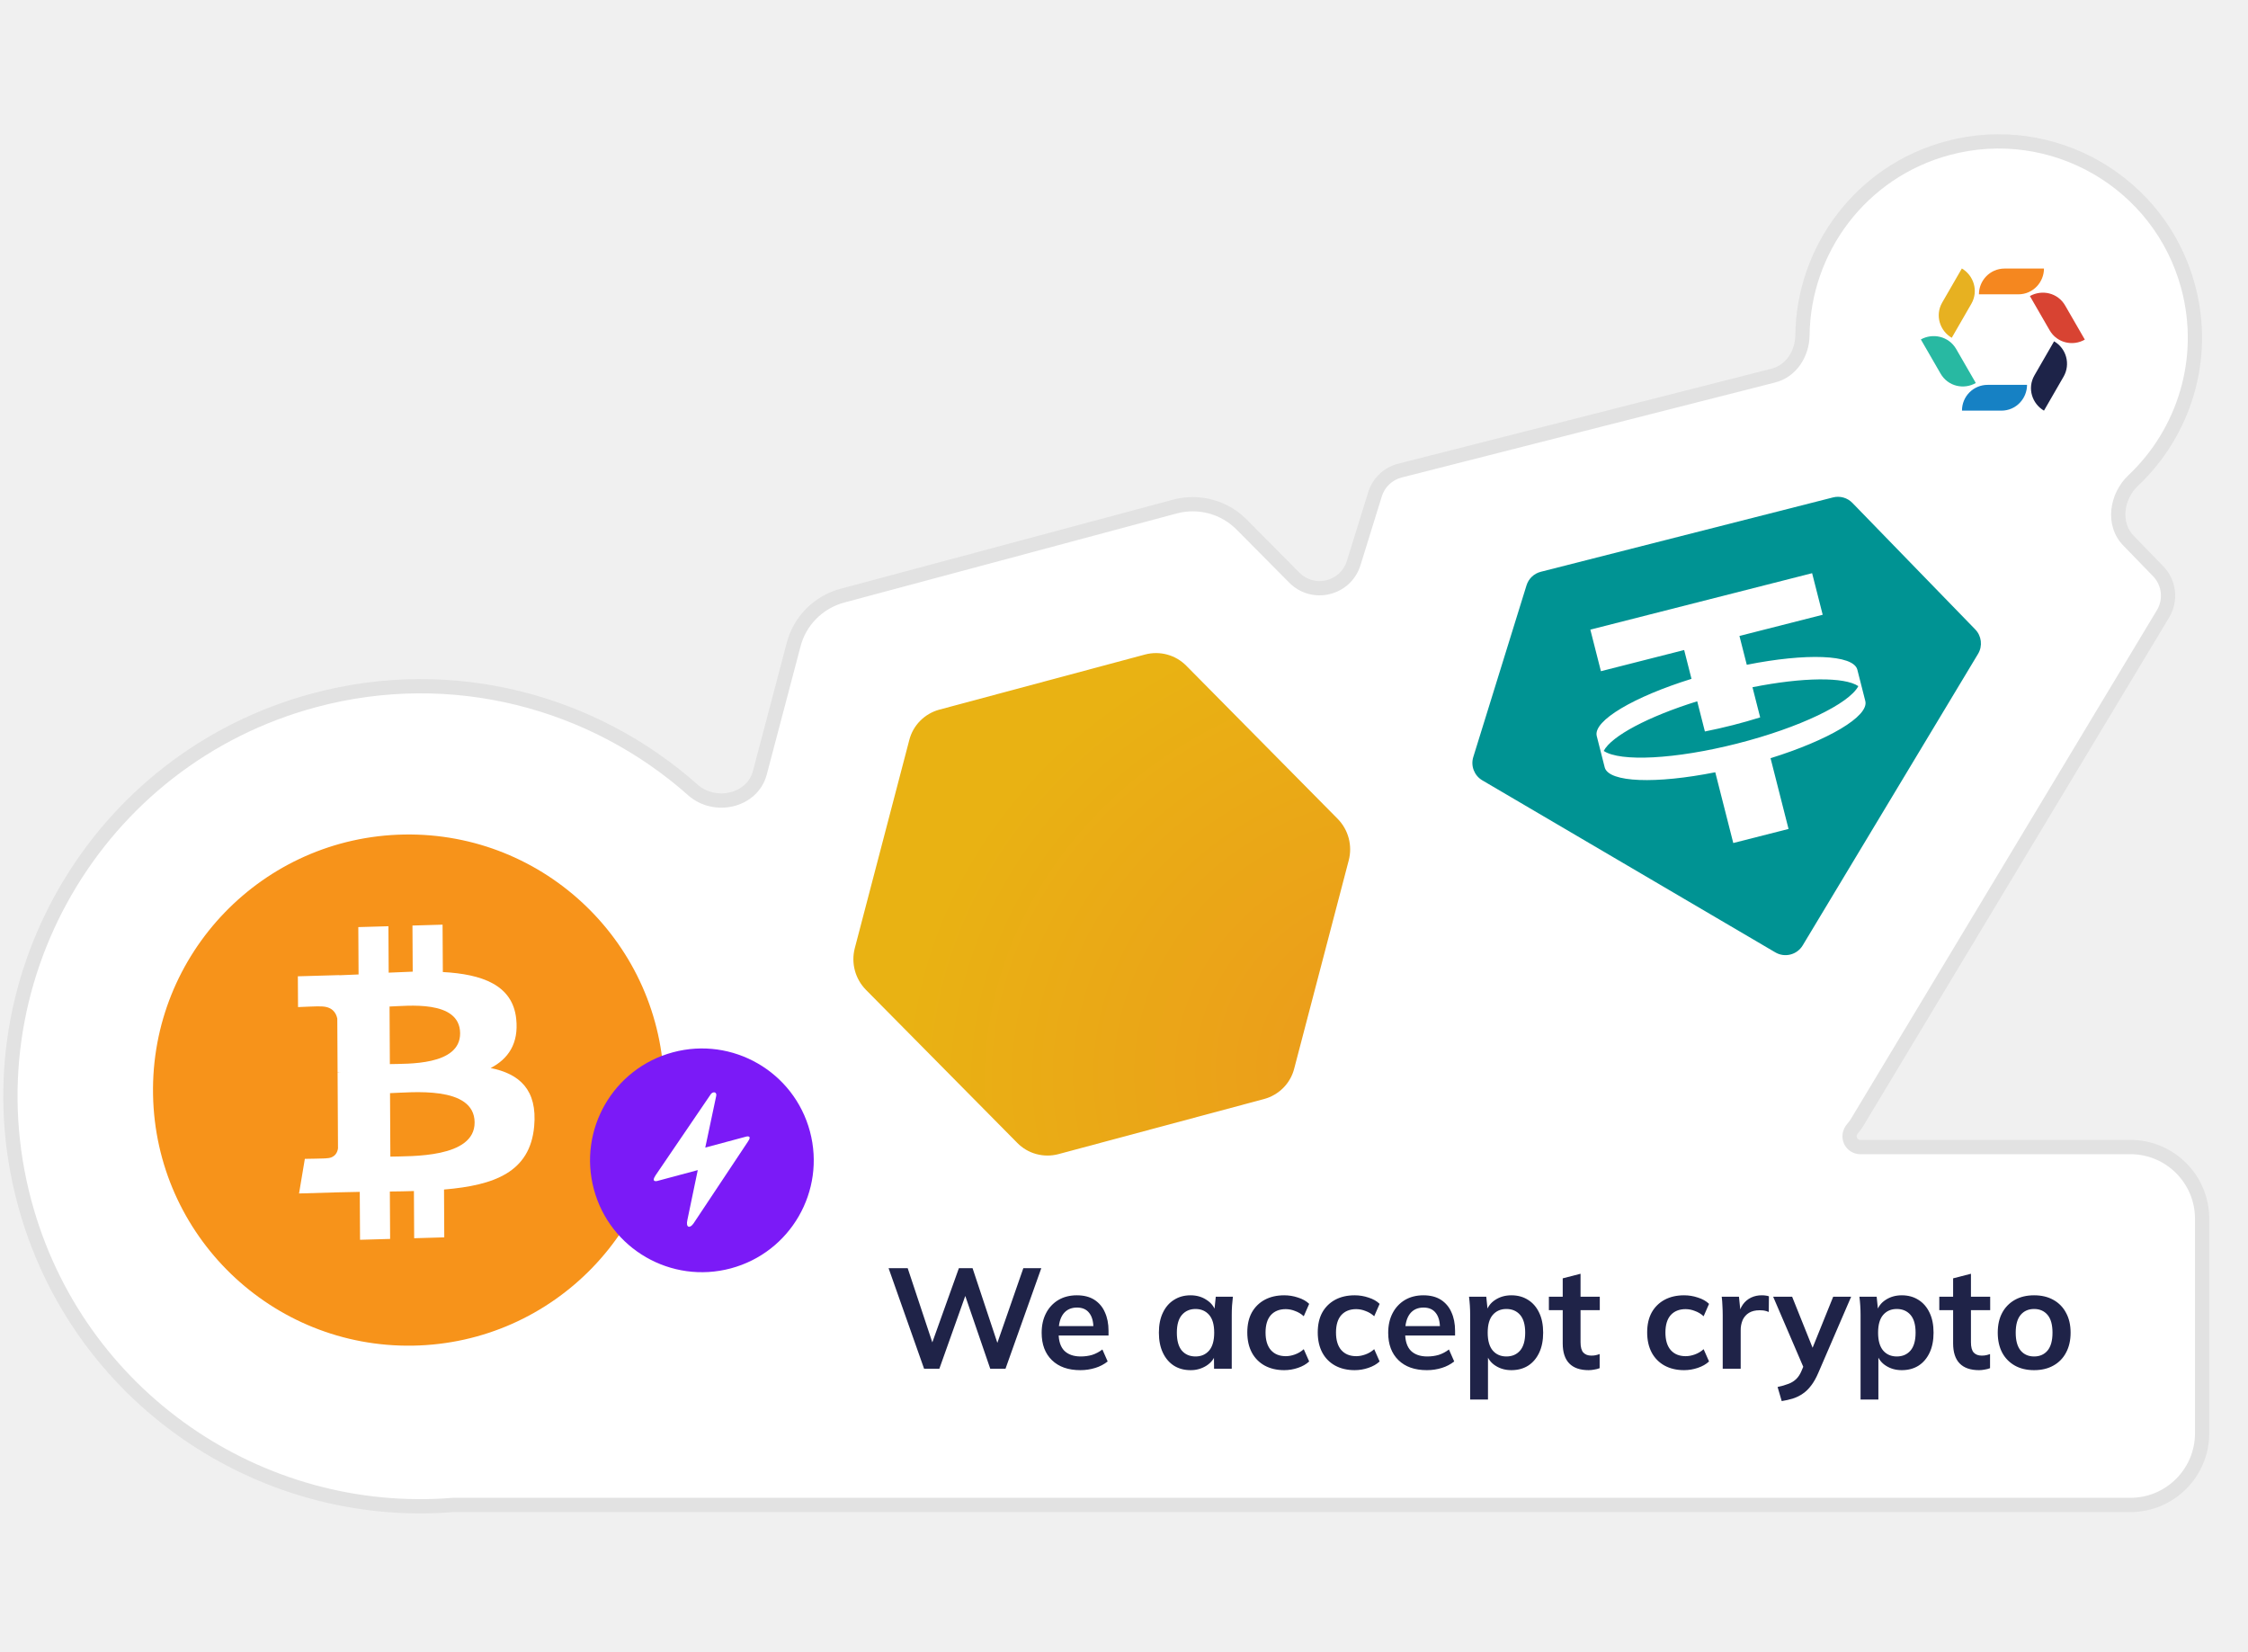
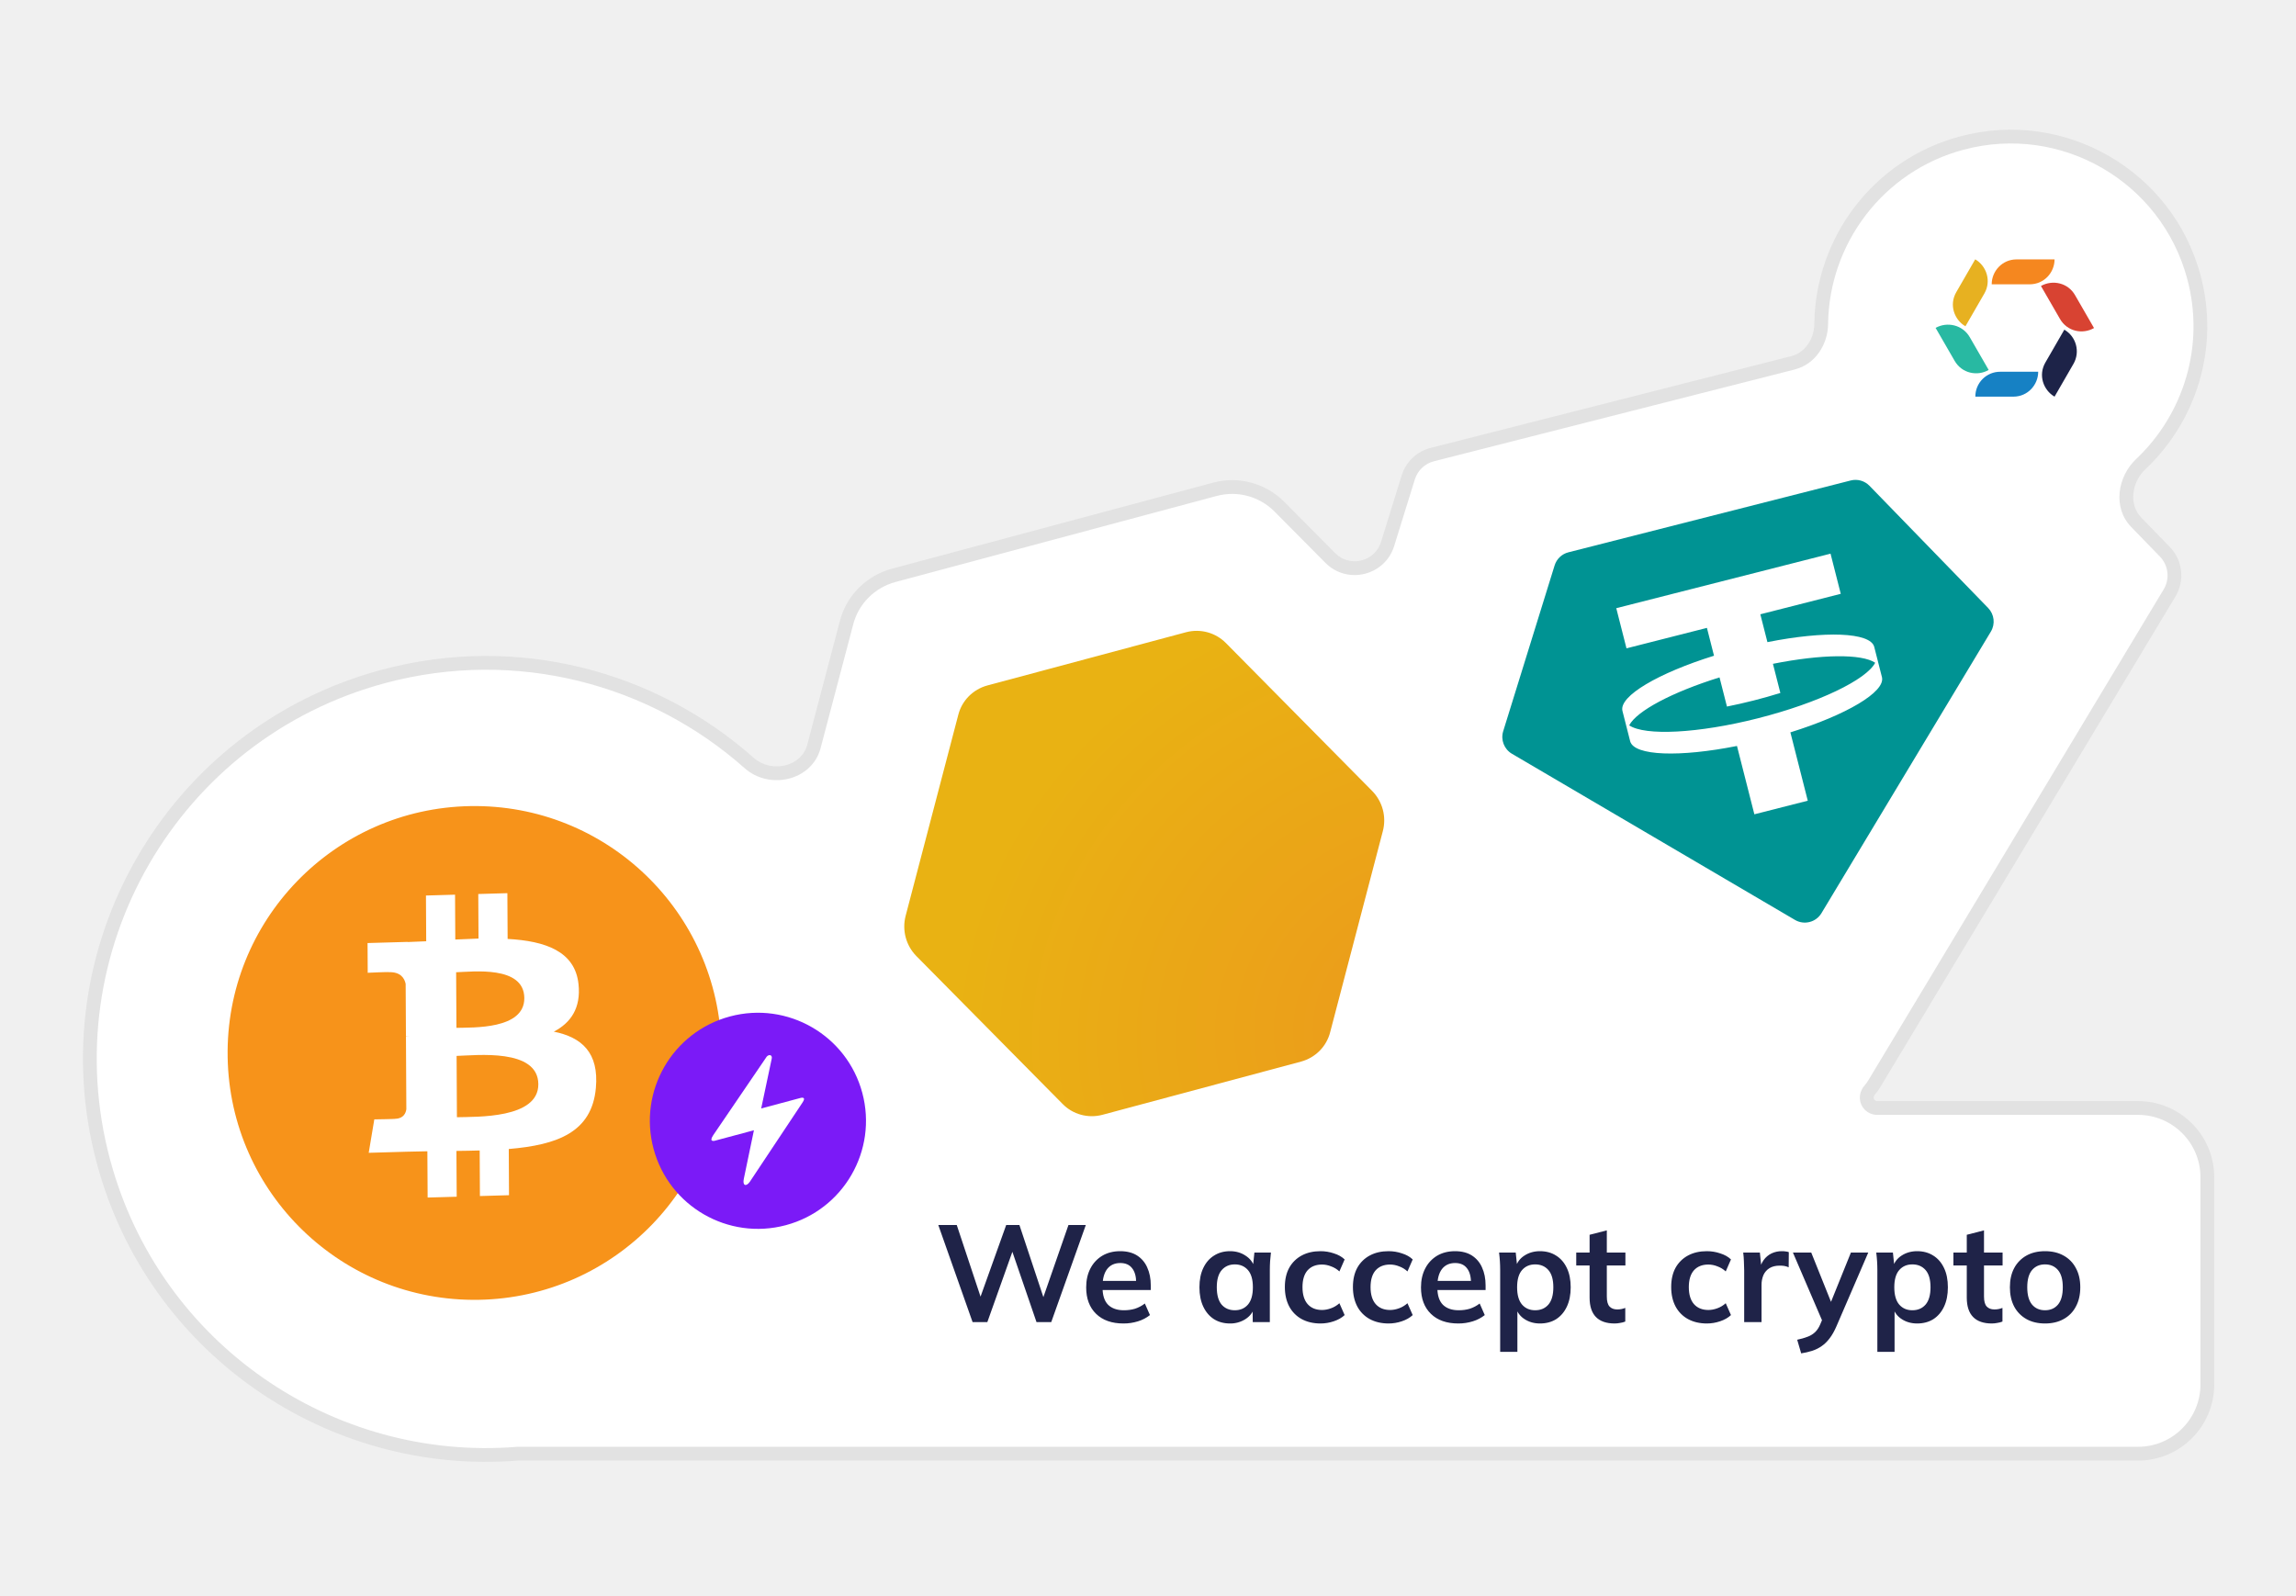
- <svg xmlns="http://www.w3.org/2000/svg" width="245" height="180" fill="none" viewBox="0 0 245 180">
-   <path fill="#fff" fill-rule="evenodd" d="M238.481 31.26c2.107 7.864-.455 15.877-5.986 21.099-1.843 1.74-2.286 4.742-.521 6.56l3.231 3.326a3.835 3.835 0 0 1 .535 4.646l-33.353 55.445a3.916 3.916 0 0 1-.421.573c-.229.257-.389.577-.389.922a1.17 1.17 0 0 0 1.17 1.169h29.436c4.317 0 7.817 3.5 7.817 7.817v23.366c0 4.317-3.5 7.817-7.817 7.817H49.399c-21.094 1.72-41.058-11.804-46.73-32.974-6.386-23.832 7.756-48.327 31.587-54.713 15.068-4.037 30.402.132 41.255 9.768 2.392 2.124 6.488 1.22 7.304-1.873l3.678-13.952a7.384 7.384 0 0 1 1.916-3.37 7.563 7.563 0 0 1 3.378-1.968l36.276-9.72a7.515 7.515 0 0 1 7.267 1.973l5.733 5.779c2.063 2.08 5.6 1.213 6.468-1.586l2.327-7.504a3.823 3.823 0 0 1 2.709-2.575l40.704-10.357c1.941-.494 3.148-2.39 3.171-4.392.108-9.345 6.382-17.857 15.852-20.394 11.407-3.057 23.131 3.712 26.187 15.119Z" clip-rule="evenodd" />
-   <path fill="#E2E2E2" d="m238.481 31.26-.75.202.75-.201Zm-3.276 30.985.557-.54-.557.54Zm.535 4.646-.666-.4.666.4Zm-33.353 55.445.665.4-.665-.4ZM49.399 164v-.777h-.032l-.031.003.063.774Zm-46.73-32.974-.751.201.75-.201Zm31.587-54.713-.2-.75.2.75Zm52.237-6.057.752.198.001-.006-.752-.192Zm1.916-3.37-.551-.548.551.547Zm3.378-1.968-.2-.75h-.004l.204.75Zm36.276-9.72-.201-.75.201.75Zm7.267 1.973.551-.547-.002-.002-.549.549Zm14.528-3.311-.742-.23.742.23Zm2.709-2.575.191.753-.191-.752Zm59.727-35.143.201.75-.201-.75Zm-19.023 24.786.192.753-.192-.753Zm3.171-4.392-.777-.009.777.01ZM82.815 84.208l.751.198-.751-.198Zm58.248-21.258-.552.547.552-.547Zm6.468-1.586-.743-.23.743.23Zm54.435 61.545.58.516-.58-.516Zm30.529-70.55-.533-.565.533.565Zm-.521 6.56-.557.541.557-.541Zm1.054-5.995c5.731-5.41 8.387-13.715 6.204-21.864l-1.501.402c2.03 7.576-.437 15.299-5.769 20.332l1.066 1.13Zm2.734 8.78-3.23-3.326-1.115 1.082 3.23 3.327 1.115-1.083Zm.643 5.588a4.61 4.61 0 0 0-.643-5.588l-1.115 1.083a3.058 3.058 0 0 1 .427 3.704l1.331.8Zm-33.353 55.444 33.353-55.444-1.331-.801-33.353 55.444 1.331.801Zm-.506.689c.187-.21.357-.44.506-.689l-1.331-.801c-.1.166-.213.319-.336.458l1.161 1.032Zm29.637.798h-29.436v1.554h29.436v-1.554Zm8.594 8.594a8.594 8.594 0 0 0-8.594-8.594v1.554a7.04 7.04 0 0 1 7.04 7.04h1.554Zm0 23.366v-23.366h-1.554v23.366h1.554Zm-8.594 8.594a8.594 8.594 0 0 0 8.594-8.594h-1.554a7.04 7.04 0 0 1-7.04 7.04v1.554Zm-182.784 0h182.784v-1.554H49.399v1.554Zm-47.481-33.55C7.689 152.766 28 166.525 49.462 164.774l-.126-1.548c-20.727 1.69-40.344-11.6-45.917-32.401l-1.501.402Zm32.137-55.664C9.81 82.059-4.579 106.98 1.918 131.227l1.5-.402c-6.274-23.417 7.623-47.487 31.04-53.761l-.403-1.501ZM76.027 85.5c-11.04-9.802-26.64-14.045-41.972-9.937l.403 1.5c14.805-3.966 29.871.13 40.538 9.599l1.031-1.162Zm9.715-15.442L82.064 84.01l1.502.396 3.679-13.952-1.503-.396Zm2.116-3.72a8.16 8.16 0 0 0-2.117 3.726l1.505.384a6.606 6.606 0 0 1 1.715-3.016l-1.103-1.094Zm3.725-2.17a8.34 8.34 0 0 0-3.725 2.17l1.103 1.094a6.785 6.785 0 0 1 3.03-1.765l-.408-1.499Zm36.279-9.72-36.276 9.72.402 1.5 36.276-9.72-.402-1.5Zm8.017 2.174a8.29 8.29 0 0 0-8.017-2.175l.402 1.501a6.738 6.738 0 0 1 6.516 1.771l1.099-1.097Zm5.735 5.78-5.733-5.778-1.103 1.094 5.733 5.779 1.103-1.094Zm7.502-8.772-2.328 7.504 1.485.46 2.327-7.504-1.484-.46Zm3.259-3.097a4.6 4.6 0 0 0-3.259 3.097l1.484.46a3.047 3.047 0 0 1 2.158-2.052l-.383-1.505Zm40.704-10.358-40.704 10.358.383 1.505 40.705-10.357-.384-1.506Zm19.014-24.784c-9.815 2.63-16.316 11.452-16.428 21.136l1.554.018c.104-9.006 6.151-17.208 15.276-19.653l-.402-1.5Zm27.139 15.669c-3.168-11.821-15.318-18.836-27.139-15.669l.402 1.501c10.992-2.945 22.291 3.578 25.236 14.57l1.501-.402Zm-45.769 10.62c2.353-.598 3.73-2.86 3.756-5.135l-1.554-.018c-.02 1.73-1.056 3.259-2.586 3.648l.384 1.506ZM74.996 86.663c1.405 1.247 3.294 1.595 4.942 1.194 1.655-.404 3.136-1.584 3.628-3.45l-1.502-.396c-.324 1.227-1.298 2.045-2.493 2.336-1.203.293-2.557.03-3.544-.846l-1.031 1.162ZM200.8 123.831c0 1.075.872 1.946 1.947 1.946v-1.554a.393.393 0 0 1-.393-.392H200.8Zm-60.289-60.334c2.477 2.496 6.72 1.456 7.762-1.902l-1.485-.46c-.694 2.239-3.523 2.932-5.174 1.268l-1.103 1.094Zm60.874 58.896c-.314.353-.585.849-.585 1.438h1.554c0-.1.049-.245.192-.406l-1.161-1.032Zm30.577-70.599c-2.07 1.954-2.69 5.457-.545 7.666l1.115-1.082c-1.386-1.427-1.119-3.93.496-5.454l-1.066-1.13Z" />
-   <path fill="#F7931A" d="M72.378 118.305c.269 15.382-11.984 28.066-27.368 28.336-15.376.267-28.063-11.984-28.33-27.363-.27-15.381 11.981-28.067 27.36-28.336 15.382-.27 28.069 11.984 28.337 27.363Z" />
-   <path fill="#fff" d="M56.259 111.02c-.395-3.71-3.757-4.861-7.996-5.093l-.029-5.162-3.282.095.028 5.026c-.874.028-1.747.064-2.62.109l-.028-5.06-3.281.095.028 5.161c-.71.034-1.409.067-2.09.087v-.016l-4.527.13.02 3.355s2.423-.114 2.383-.07c1.33-.038 1.766.688 1.895 1.322l.033 5.881c.092-.002.212-.001.347.012l-.347.01.044 8.238c-.056.403-.298 1.048-1.228 1.077.043.034-2.385.068-2.385.068l-.632 3.772 4.272-.123c.795-.022 1.577-.032 2.345-.05l.03 5.221 3.279-.094-.03-5.167c.901-.007 1.772-.026 2.623-.051l.027 5.142 3.281-.095-.026-5.212c5.516-.462 9.371-1.905 9.824-6.879.365-4.005-1.607-5.731-4.744-6.361 1.898-.984 3.079-2.652 2.786-5.368Zm-4.533 11.296c.023 3.902-6.958 3.661-9.182 3.726l-.037-6.917c2.225-.063 9.198-.877 9.22 3.191Zm-1.58-9.713c.019 3.548-5.804 3.303-7.657 3.356l-.034-6.273c1.853-.054 7.67-.787 7.692 2.916v.001Z" />
-   <path fill="#7B1AF7" d="M79.652 138.22c6.502-1.742 10.361-8.426 8.619-14.928-1.742-6.502-8.426-10.361-14.928-8.619-6.502 1.743-10.361 8.426-8.619 14.928 1.742 6.503 8.426 10.361 14.928 8.619Z" />
-   <path fill="#fff" d="m71.454 128.072 6.036-8.867c.284-.31.668-.179.56.253l-1.185 5.598 4.468-1.197s.71-.191.156.584l-5.9 8.875c-.42.604-.862.455-.677-.356l1.135-5.45-4.425 1.186s-.71.19-.168-.626Z" />
-   <path fill="url(#a)" d="m145.781 89.227-16.487-16.675a4.642 4.642 0 0 0-4.495-1.228l-22.428 6.01a4.663 4.663 0 0 0-2.088 1.218 4.575 4.575 0 0 0-1.183 2.09l-5.94 22.685a4.763 4.763 0 0 0 1.216 4.541l16.487 16.673a4.57 4.57 0 0 0 2.07 1.219 4.65 4.65 0 0 0 2.417.012l22.428-6.01a4.66 4.66 0 0 0 2.088-1.219 4.565 4.565 0 0 0 1.183-2.09l5.941-22.683a4.741 4.741 0 0 0-1.209-4.543Z" />
-   <path fill="#009393" fill-rule="evenodd" d="m167.922 62.311 31.851-8.105a2.19 2.19 0 0 1 2.112.598l13.389 13.787a2.2 2.2 0 0 1 .307 2.663l-19.112 31.77a2.19 2.19 0 0 1-2.986.76l-31.929-18.746a2.197 2.197 0 0 1-.986-2.545l5.801-18.707a2.192 2.192 0 0 1 1.553-1.475Zm29.573.152 1.153 4.53-9.073 2.31.799 3.141c6.458-1.286 11.59-1.123 12.046.52l.876 3.446c.385 1.662-4.045 4.257-10.331 6.214l1.961 7.71-6.024 1.533-1.962-7.71c-6.458 1.286-11.59 1.124-12.046-.52l-.876-3.445c-.385-1.662 4.045-4.257 10.331-6.215l-.799-3.141-9.073 2.308-1.153-4.53 24.171-6.151Zm-8.145 18.56c6.8-1.73 12.188-4.342 13.182-6.253-1.515-1.02-6.046-.974-11.536.12l.837 3.288a59.087 59.087 0 0 1-6.024 1.534l-.837-3.29c-5.344 1.664-9.347 3.789-10.19 5.41 1.787 1.203 7.767.922 14.568-.808Z" clip-rule="evenodd" />
-   <path fill="#1F2348" d="m100.713 149.157-3.869-10.955h2.082l2.983 8.981h-.621l3.216-8.981h1.492l2.983 8.981h-.575l3.124-8.981h1.957l-3.9 10.955h-1.662l-2.89-8.422h.342l-2.999 8.422h-1.663Zm17.024.155c-1.316 0-2.346-.362-3.092-1.088-.746-.725-1.119-1.719-1.119-2.983 0-.818.161-1.533.482-2.144a3.56 3.56 0 0 1 1.336-1.43c.58-.342 1.254-.512 2.02-.512.756 0 1.388.16 1.896.481a3.01 3.01 0 0 1 1.15 1.352c.269.58.404 1.259.404 2.036v.512h-5.719v-1.025h4.336l-.265.217c0-.725-.155-1.279-.466-1.662-.3-.384-.74-.575-1.32-.575-.643 0-1.14.228-1.492.684-.342.455-.513 1.092-.513 1.911v.202c0 .849.207 1.486.622 1.911.424.414 1.02.621 1.787.621.445 0 .859-.057 1.243-.17a3.666 3.666 0 0 0 1.118-.591l.575 1.305a4.089 4.089 0 0 1-1.336.7 5.395 5.395 0 0 1-1.647.248Zm12.015 0c-.684 0-1.284-.16-1.802-.482-.518-.331-.922-.802-1.212-1.414-.29-.611-.435-1.341-.435-2.19 0-.85.145-1.575.435-2.176.29-.611.694-1.077 1.212-1.398.518-.332 1.118-.497 1.802-.497.663 0 1.243.165 1.74.497.508.321.845.756 1.01 1.305h-.171l.171-1.647h1.865l-.093.979c-.021.331-.031.658-.031.979v5.889h-1.927l-.016-1.616h.187c-.166.538-.503.968-1.01 1.289a3.153 3.153 0 0 1-1.725.482Zm.544-1.492c.611 0 1.103-.212 1.476-.637.373-.435.559-1.087.559-1.957 0-.871-.186-1.518-.559-1.943-.373-.424-.865-.637-1.476-.637s-1.103.213-1.476.637c-.373.425-.56 1.072-.56 1.943 0 .87.182 1.522.544 1.957.373.425.87.637 1.492.637Zm9.667 1.492c-.808 0-1.518-.166-2.129-.497a3.477 3.477 0 0 1-1.399-1.414c-.331-.622-.497-1.357-.497-2.207 0-.849.166-1.574.497-2.175a3.498 3.498 0 0 1 1.414-1.383c.601-.321 1.306-.481 2.114-.481.518 0 1.02.082 1.507.248.497.156.901.383 1.212.684l-.591 1.352a2.693 2.693 0 0 0-.948-.575 2.73 2.73 0 0 0-1.009-.202c-.695 0-1.238.217-1.632.652-.383.435-.575 1.067-.575 1.896s.192 1.466.575 1.911c.394.446.937.668 1.632.668.321 0 .652-.062.994-.186.352-.124.673-.316.963-.575l.591 1.336c-.321.301-.731.534-1.228.7a4.617 4.617 0 0 1-1.491.248Zm7.678 0c-.808 0-1.518-.166-2.129-.497a3.477 3.477 0 0 1-1.399-1.414c-.331-.622-.497-1.357-.497-2.207 0-.849.166-1.574.497-2.175a3.498 3.498 0 0 1 1.414-1.383c.601-.321 1.306-.481 2.114-.481.518 0 1.02.082 1.507.248.497.156.901.383 1.212.684l-.591 1.352a2.698 2.698 0 0 0-.947-.575 2.738 2.738 0 0 0-1.01-.202c-.694 0-1.238.217-1.632.652-.383.435-.575 1.067-.575 1.896s.192 1.466.575 1.911c.394.446.938.668 1.632.668.321 0 .652-.062.994-.186.352-.124.673-.316.963-.575l.591 1.336c-.321.301-.73.534-1.228.7a4.617 4.617 0 0 1-1.491.248Zm7.864 0c-1.315 0-2.346-.362-3.092-1.088-.746-.725-1.119-1.719-1.119-2.983 0-.818.161-1.533.482-2.144a3.567 3.567 0 0 1 1.336-1.43c.58-.342 1.254-.512 2.02-.512.756 0 1.388.16 1.896.481a3.01 3.01 0 0 1 1.15 1.352c.269.58.404 1.259.404 2.036v.512h-5.718v-1.025h4.335l-.264.217c0-.725-.156-1.279-.466-1.662-.301-.384-.741-.575-1.321-.575-.642 0-1.14.228-1.492.684-.342.455-.513 1.092-.513 1.911v.202c0 .849.208 1.486.622 1.911.425.414 1.02.621 1.787.621.445 0 .86-.057 1.243-.17a3.682 3.682 0 0 0 1.119-.591l.575 1.305a4.094 4.094 0 0 1-1.337.7 5.395 5.395 0 0 1-1.647.248Zm4.721 3.201v-9.245a15.472 15.472 0 0 0-.124-1.958h1.88l.171 1.647h-.171c.156-.549.482-.984.979-1.305.508-.332 1.093-.497 1.756-.497.694 0 1.3.165 1.818.497.518.321.922.787 1.212 1.398.29.601.435 1.326.435 2.176 0 .849-.145 1.579-.435 2.19-.29.612-.694 1.083-1.212 1.414-.518.322-1.124.482-1.818.482-.653 0-1.227-.16-1.725-.482a2.312 2.312 0 0 1-.994-1.289h.171v4.972h-1.943Zm3.947-4.693c.622 0 1.119-.212 1.492-.637.373-.435.559-1.087.559-1.957 0-.871-.186-1.518-.559-1.943-.373-.424-.87-.637-1.492-.637-.611 0-1.103.213-1.476.637-.373.425-.559 1.072-.559 1.943 0 .87.186 1.522.559 1.957.373.425.865.637 1.476.637Zm8.969 1.492c-.932 0-1.636-.243-2.113-.73-.476-.487-.715-1.217-.715-2.191v-3.62h-1.507v-1.461h1.507v-2.004l1.943-.498v2.502h2.097v1.461h-2.097v3.496c0 .538.103.916.31 1.134.208.217.493.326.855.326.197 0 .363-.015.497-.046a2.79 2.79 0 0 0 .42-.125v1.539a2.48 2.48 0 0 1-.591.155 3.117 3.117 0 0 1-.606.062Zm10.4 0c-.808 0-1.517-.166-2.128-.497a3.477 3.477 0 0 1-1.399-1.414c-.331-.622-.497-1.357-.497-2.207 0-.849.166-1.574.497-2.175a3.492 3.492 0 0 1 1.414-1.383c.601-.321 1.305-.481 2.113-.481.518 0 1.021.082 1.508.248.497.156.901.383 1.212.684l-.591 1.352a2.702 2.702 0 0 0-.948-.575 2.734 2.734 0 0 0-1.01-.202c-.694 0-1.238.217-1.631.652-.383.435-.575 1.067-.575 1.896s.192 1.466.575 1.911c.393.446.937.668 1.631.668.321 0 .653-.062.995-.186.352-.124.673-.316.963-.575l.591 1.336c-.322.301-.731.534-1.228.7a4.619 4.619 0 0 1-1.492.248Zm4.21-.155v-5.843c0-.331-.011-.668-.031-1.01a10.533 10.533 0 0 0-.078-.994h1.88l.218 2.144h-.311c.104-.518.274-.948.513-1.289a2.34 2.34 0 0 1 .901-.762 2.66 2.66 0 0 1 1.15-.248c.186 0 .336.01.45.031.114.01.228.036.342.077l-.015 1.71a2.158 2.158 0 0 0-.513-.156 3.447 3.447 0 0 0-.513-.031c-.445 0-.823.093-1.134.28a1.778 1.778 0 0 0-.684.777 2.8 2.8 0 0 0-.217 1.134v4.18h-1.958Zm6.43 3.527-.45-1.538a7.377 7.377 0 0 0 1.227-.358 2.45 2.45 0 0 0 .824-.528c.217-.218.399-.497.544-.839l.388-.917-.047.762-3.418-7.956h2.067l2.455 6.122h-.451l2.471-6.122h1.957l-3.573 8.282c-.239.559-.498 1.02-.777 1.383-.28.373-.58.668-.901.885a3.922 3.922 0 0 1-1.057.529 8.408 8.408 0 0 1-1.259.295Zm8.593-.171v-9.245a15.482 15.482 0 0 0-.125-1.958h1.88l.171 1.647h-.171c.156-.549.482-.984.979-1.305.508-.332 1.093-.497 1.756-.497.694 0 1.3.165 1.818.497.518.321.922.787 1.212 1.398.29.601.435 1.326.435 2.176 0 .849-.145 1.579-.435 2.19-.29.612-.694 1.083-1.212 1.414-.518.322-1.124.482-1.818.482-.653 0-1.227-.16-1.725-.482a2.312 2.312 0 0 1-.994-1.289h.171v4.972h-1.942Zm3.946-4.693c.622 0 1.119-.212 1.492-.637.373-.435.559-1.087.559-1.957 0-.871-.186-1.518-.559-1.943-.373-.424-.87-.637-1.492-.637-.611 0-1.103.213-1.476.637-.373.425-.559 1.072-.559 1.943 0 .87.186 1.522.559 1.957.373.425.865.637 1.476.637Zm8.969 1.492c-.932 0-1.636-.243-2.113-.73-.476-.487-.715-1.217-.715-2.191v-3.62h-1.507v-1.461h1.507v-2.004l1.943-.498v2.502h2.097v1.461h-2.097v3.496c0 .538.103.916.31 1.134.208.217.493.326.855.326.197 0 .363-.015.497-.046a2.79 2.79 0 0 0 .42-.125v1.539a2.48 2.48 0 0 1-.591.155 3.117 3.117 0 0 1-.606.062Zm5.999 0c-.808 0-1.508-.166-2.098-.497a3.494 3.494 0 0 1-1.383-1.414c-.321-.611-.482-1.336-.482-2.175 0-.839.161-1.559.482-2.16a3.488 3.488 0 0 1 1.383-1.414c.59-.332 1.29-.497 2.098-.497.808 0 1.507.165 2.097.497a3.368 3.368 0 0 1 1.383 1.414c.332.601.497 1.321.497 2.16 0 .839-.165 1.564-.497 2.175a3.373 3.373 0 0 1-1.383 1.414c-.59.331-1.289.497-2.097.497Zm0-1.492c.611 0 1.098-.212 1.46-.637.363-.435.544-1.087.544-1.957 0-.871-.181-1.518-.544-1.943-.362-.424-.849-.637-1.46-.637-.612 0-1.099.213-1.461.637-.363.425-.544 1.072-.544 1.943 0 .87.181 1.522.544 1.957.362.425.849.637 1.461.637Z" />
-   <path fill="#F5871F" d="M218.477 29.265h4.287c0 1.462-1.159 2.81-2.809 2.81h-4.279c-.009-1.479 1.184-2.81 2.801-2.81Z" />
-   <path fill="#D84332" d="M225.076 33.3c.008.025 2.14 3.708 2.14 3.708-1.266.735-3.022.408-3.847-1.037-.008-.025-2.139-3.708-2.139-3.708 1.306-.735 3.046-.367 3.846 1.037Z" />
-   <path fill="#28B9A2" d="M213.193 38.028c.008.024 2.14 3.708 2.14 3.708-1.266.735-3.022.408-3.847-1.038a1204.4 1204.4 0 0 0-2.14-3.707c1.299-.727 3.038-.352 3.847 1.037Z" />
-   <path fill="#E7B121" d="M214.851 33.103c-.008.025-2.139 3.708-2.139 3.708-1.266-.735-1.862-2.417-1.038-3.846.009-.025 2.14-3.708 2.14-3.708 1.29.76 1.838 2.45 1.037 3.846Z" />
-   <path fill="#1D2348" d="M224.904 41.04c-.009.025-2.14 3.709-2.14 3.709-1.266-.735-1.862-2.418-1.037-3.847.008-.024 2.139-3.708 2.139-3.708a2.825 2.825 0 0 1 1.038 3.847Z" />
-   <path fill="#1681C4" d="M216.63 41.94h4.288c0 1.462-1.16 2.81-2.809 2.81h-4.28a2.791 2.791 0 0 1 2.801-2.81Z" />
+ <svg xmlns="http://www.w3.org/2000/svg" width="259" height="180" fill="none" viewBox="0 0 259 180">
+   <path fill="#fff" fill-rule="evenodd" d="M247.481 31.26c2.107 7.864-.455 15.877-5.986 21.099-1.843 1.74-2.286 4.742-.521 6.56l3.23 3.326a3.834 3.834 0 0 1 .536 4.646l-33.353 55.445a3.916 3.916 0 0 1-.421.573c-.229.257-.389.577-.389.922a1.17 1.17 0 0 0 1.17 1.169h29.436c4.317 0 7.817 3.5 7.817 7.817v23.366c0 4.317-3.5 7.817-7.817 7.817H58.396c-21.093 1.719-41.056-11.805-46.728-32.975-6.386-23.831 7.757-48.326 31.588-54.712 15.068-4.037 30.402.132 41.255 9.768 2.392 2.124 6.488 1.22 7.304-1.873l3.678-13.952a7.382 7.382 0 0 1 1.916-3.37 7.564 7.564 0 0 1 3.378-1.968l36.276-9.72a7.512 7.512 0 0 1 7.266 1.973l5.733 5.779c2.064 2.08 5.601 1.213 6.468-1.586l2.328-7.504a3.823 3.823 0 0 1 2.709-2.575l40.704-10.357c1.941-.494 3.148-2.39 3.171-4.392.108-9.345 6.382-17.857 15.852-20.394 11.406-3.057 23.131 3.712 26.187 15.119Z" clip-rule="evenodd" />
+   <path fill="#E2E2E2" d="m247.481 31.26-.75.202.75-.201Zm-3.277 30.985.558-.54-.558.54Zm.536 4.646-.666-.4.666.4Zm-33.353 55.445.665.4-.665-.4ZM58.397 164v-.777h-.032l-.032.003.063.774Zm-46.729-32.975.75-.201-.75.201Zm31.588-54.712-.2-.75.2.75Zm52.237-6.057.752.198.001-.006-.752-.192Zm1.916-3.37-.552-.548.552.547Zm3.378-1.968-.201-.75h-.003l.204.75Zm36.276-9.72-.201-.75.201.75Zm7.266 1.973.552-.547-.002-.002-.55.549Zm14.529-3.311-.742-.23.742.23Zm2.709-2.575.191.753-.191-.752Zm59.727-35.143.201.75-.201-.75Zm-19.023 24.786.192.753-.192-.753Zm3.171-4.392-.777-.009.777.01ZM84.512 86.081l.515-.581-.516.58Zm7.303-1.873-.751-.198.75.198Zm58.247-21.258-.551.547.551-.547Zm6.468-1.586-.742-.23.742.23Zm54.436 61.545.58.516-.58-.516Zm30.529-70.55-.533-.565.533.565Zm-.521 6.56-.557.541.557-.541Zm1.054-5.995c5.731-5.41 8.387-13.715 6.204-21.864l-1.501.402c2.03 7.576-.437 15.299-5.769 20.332l1.066 1.13Zm2.734 8.78-3.23-3.326-1.115 1.082 3.23 3.327 1.115-1.083Zm.643 5.588a4.61 4.61 0 0 0-.643-5.588l-1.115 1.083a3.058 3.058 0 0 1 .427 3.704l1.331.8Zm-33.353 55.444 33.353-55.444-1.331-.801-33.353 55.444 1.331.801Zm-.506.689c.187-.21.357-.44.506-.689l-1.331-.801c-.1.166-.213.319-.336.458l1.161 1.032Zm29.637.798h-29.436v1.554h29.436v-1.554Zm8.594 8.594a8.594 8.594 0 0 0-8.594-8.594v1.554a7.04 7.04 0 0 1 7.04 7.04h1.554Zm0 23.366v-23.366h-1.554v23.366h1.554Zm-8.594 8.594a8.594 8.594 0 0 0 8.594-8.594h-1.554a7.04 7.04 0 0 1-7.04 7.04v1.554Zm-182.787 0h182.787v-1.554H58.396v1.554Zm-47.478-33.55c5.77 21.538 26.08 35.296 47.541 33.547l-.126-1.548c-20.726 1.689-40.341-11.601-45.914-32.402l-1.501.403Zm32.137-55.664C18.81 82.059 4.421 106.98 10.918 131.227l1.5-.403c-6.274-23.416 7.623-47.486 31.04-53.76l-.403-1.501ZM85.027 85.5c-11.04-9.802-26.641-14.045-41.972-9.937l.402 1.5c14.806-3.966 29.872.129 40.539 9.599l1.031-1.162Zm9.715-15.442L91.064 84.01l1.502.397 3.679-13.952-1.503-.396Zm2.115-3.72a8.159 8.159 0 0 0-2.116 3.726l1.505.384a6.606 6.606 0 0 1 1.715-3.016l-1.103-1.094Zm3.726-2.17a8.339 8.339 0 0 0-3.725 2.17l1.103 1.094a6.785 6.785 0 0 1 3.031-1.765l-.409-1.499Zm36.279-9.72-36.276 9.72.402 1.5 36.276-9.72-.402-1.5Zm8.017 2.174a8.29 8.29 0 0 0-8.017-2.175l.402 1.501a6.738 6.738 0 0 1 6.516 1.771l1.099-1.097Zm5.735 5.78-5.733-5.778-1.103 1.094 5.733 5.779 1.103-1.094Zm7.502-8.772-2.328 7.504 1.485.46 2.327-7.504-1.484-.46Zm3.259-3.097a4.6 4.6 0 0 0-3.259 3.097l1.484.46a3.047 3.047 0 0 1 2.158-2.052l-.383-1.505Zm40.704-10.358-40.704 10.358.383 1.505 40.705-10.357-.384-1.506Zm19.014-24.784c-9.815 2.63-16.316 11.452-16.428 21.136l1.554.018c.104-9.006 6.151-17.208 15.276-19.653l-.402-1.5Zm27.139 15.669c-3.168-11.821-15.318-18.836-27.139-15.669l.402 1.501c10.992-2.945 22.291 3.578 25.236 14.57l1.501-.402Zm-45.769 10.62c2.353-.598 3.73-2.86 3.756-5.135l-1.554-.018c-.02 1.73-1.057 3.259-2.586 3.648l.384 1.506ZM83.996 86.663c1.404 1.247 3.294 1.595 4.942 1.194 1.655-.404 3.136-1.584 3.628-3.45l-1.502-.397c-.324 1.228-1.298 2.046-2.494 2.337-1.202.293-2.556.03-3.543-.846l-1.031 1.162ZM209.8 123.83c0 1.075.872 1.946 1.947 1.946v-1.554a.393.393 0 0 1-.393-.392H209.8Zm-60.289-60.334c2.476 2.496 6.72 1.456 7.762-1.902l-1.485-.46c-.694 2.239-3.523 2.932-5.174 1.268l-1.103 1.094Zm60.874 58.896c-.314.353-.585.849-.585 1.438h1.554c0-.1.049-.245.192-.406l-1.161-1.032Zm30.577-70.599c-2.071 1.954-2.69 5.457-.545 7.666l1.115-1.082c-1.386-1.427-1.119-3.93.496-5.454l-1.066-1.13Z" />
+   <path fill="#F7931A" d="M81.377 118.305c.27 15.382-11.984 28.066-27.367 28.336-15.377.267-28.064-11.984-28.33-27.363-.27-15.381 11.98-28.067 27.36-28.336 15.382-.27 28.069 11.984 28.337 27.363Z" />
+   <path fill="#fff" d="M65.258 111.02c-.394-3.71-3.757-4.861-7.995-5.093l-.029-5.162-3.282.095.027 5.026c-.873.028-1.747.064-2.62.109l-.027-5.06-3.282.095.028 5.161c-.71.034-1.408.067-2.089.087v-.016l-4.527.13.019 3.355s2.424-.114 2.384-.07c1.33-.038 1.766.688 1.895 1.322l.033 5.881c.091-.002.211-.001.347.012l-.347.01.044 8.238c-.056.403-.298 1.048-1.228 1.077.043.034-2.385.068-2.385.068l-.632 3.772 4.272-.123c.795-.022 1.577-.032 2.345-.05l.03 5.221 3.279-.094-.03-5.167c.9-.007 1.772-.026 2.623-.051l.026 5.142 3.282-.095-.027-5.212c5.517-.462 9.372-1.905 9.825-6.879.365-4.005-1.608-5.731-4.744-6.361 1.898-.984 3.079-2.652 2.785-5.368Zm-4.532 11.296c.023 3.902-6.958 3.661-9.183 3.726l-.037-6.917c2.226-.063 9.198-.877 9.22 3.191Zm-1.58-9.713c.019 3.548-5.804 3.303-7.657 3.356l-.034-6.273c1.853-.054 7.67-.787 7.691 2.916v.001Z" />
+   <path fill="#7B1AF7" d="M88.652 138.22c6.502-1.742 10.361-8.426 8.619-14.928-1.743-6.502-8.426-10.361-14.928-8.619-6.503 1.743-10.361 8.426-8.619 14.928 1.742 6.503 8.426 10.361 14.928 8.619Z" />
+   <path fill="#fff" d="m80.453 128.072 6.037-8.867c.283-.31.668-.179.56.253l-1.185 5.598 4.467-1.197s.71-.191.157.584l-5.9 8.875c-.42.604-.863.455-.677-.356l1.135-5.45-4.426 1.186s-.71.19-.168-.626Z" />
+   <path fill="url(#a)" d="m154.781 89.227-16.487-16.675a4.642 4.642 0 0 0-4.495-1.228l-22.428 6.01a4.663 4.663 0 0 0-2.088 1.218 4.57 4.57 0 0 0-1.183 2.09l-5.941 22.685a4.763 4.763 0 0 0 1.217 4.541l16.487 16.673a4.566 4.566 0 0 0 2.069 1.219 4.655 4.655 0 0 0 2.418.012l22.428-6.01a4.66 4.66 0 0 0 2.088-1.219 4.574 4.574 0 0 0 1.183-2.09l5.941-22.683a4.741 4.741 0 0 0-1.209-4.543Z" />
+   <path fill="#009393" fill-rule="evenodd" d="m176.921 62.311 31.851-8.105a2.192 2.192 0 0 1 2.113.598l13.388 13.787c.695.716.821 1.809.307 2.663l-19.112 31.77a2.19 2.19 0 0 1-2.985.76l-31.93-18.746a2.197 2.197 0 0 1-.985-2.545l5.801-18.707a2.192 2.192 0 0 1 1.552-1.475Zm29.573.152 1.153 4.53-9.073 2.31.8 3.141c6.457-1.286 11.589-1.123 12.045.52l.877 3.446c.385 1.662-4.045 4.257-10.332 6.214l1.962 7.71-6.025 1.533-1.962-7.71c-6.457 1.286-11.589 1.124-12.045-.52l-.877-3.445c-.385-1.662 4.045-4.257 10.332-6.215l-.799-3.141-9.074 2.308-1.153-4.53 24.171-6.151Zm-8.145 18.56c6.801-1.73 12.188-4.342 13.183-6.253-1.516-1.02-6.047-.974-11.536.12l.837 3.288a59.13 59.13 0 0 1-2.993.845 59.029 59.029 0 0 1-3.032.689l-.837-3.29c-5.344 1.664-9.346 3.789-10.19 5.41 1.787 1.203 7.768.922 14.568-.808Z" clip-rule="evenodd" />
+   <path fill="#1F2348" d="m109.713 149.157-3.869-10.955h2.082l2.983 8.981h-.621l3.216-8.981h1.492l2.983 8.981h-.575l3.124-8.981h1.957l-3.9 10.955h-1.662l-2.89-8.422h.342l-2.999 8.422h-1.663Zm17.024.155c-1.316 0-2.346-.362-3.092-1.088-.746-.725-1.119-1.719-1.119-2.983 0-.818.161-1.533.482-2.144a3.56 3.56 0 0 1 1.336-1.43c.58-.342 1.254-.512 2.02-.512.756 0 1.388.16 1.896.481a3.01 3.01 0 0 1 1.15 1.352c.269.58.404 1.259.404 2.036v.512h-5.719v-1.025h4.336l-.265.217c0-.725-.155-1.279-.466-1.662-.3-.384-.74-.575-1.32-.575-.643 0-1.14.228-1.492.684-.342.455-.513 1.092-.513 1.911v.202c0 .849.207 1.486.622 1.911.424.414 1.02.621 1.787.621.445 0 .859-.057 1.243-.17a3.666 3.666 0 0 0 1.118-.591l.575 1.305a4.089 4.089 0 0 1-1.336.7 5.395 5.395 0 0 1-1.647.248Zm12.015 0c-.684 0-1.284-.16-1.802-.482-.518-.331-.922-.802-1.212-1.414-.29-.611-.435-1.341-.435-2.19 0-.85.145-1.575.435-2.176.29-.611.694-1.077 1.212-1.398.518-.332 1.118-.497 1.802-.497.663 0 1.243.165 1.74.497.508.321.845.756 1.01 1.305h-.171l.171-1.647h1.865l-.093.979c-.021.331-.031.658-.031.979v5.889h-1.927l-.016-1.616h.187c-.166.538-.503.968-1.01 1.289a3.153 3.153 0 0 1-1.725.482Zm.544-1.492c.611 0 1.103-.212 1.476-.637.373-.435.559-1.087.559-1.957 0-.871-.186-1.518-.559-1.943-.373-.424-.865-.637-1.476-.637s-1.103.213-1.476.637c-.373.425-.56 1.072-.56 1.943 0 .87.182 1.522.544 1.957.373.425.87.637 1.492.637Zm9.667 1.492c-.808 0-1.518-.166-2.129-.497a3.477 3.477 0 0 1-1.399-1.414c-.331-.622-.497-1.357-.497-2.207 0-.849.166-1.574.497-2.175a3.498 3.498 0 0 1 1.414-1.383c.601-.321 1.306-.481 2.114-.481.518 0 1.02.082 1.507.248.497.156.901.383 1.212.684l-.591 1.352a2.693 2.693 0 0 0-.948-.575 2.73 2.73 0 0 0-1.009-.202c-.695 0-1.238.217-1.632.652-.383.435-.575 1.067-.575 1.896s.192 1.466.575 1.911c.394.446.937.668 1.632.668.321 0 .652-.062.994-.186.352-.124.673-.316.963-.575l.591 1.336c-.321.301-.731.534-1.228.7a4.617 4.617 0 0 1-1.491.248Zm7.678 0c-.808 0-1.518-.166-2.129-.497a3.477 3.477 0 0 1-1.399-1.414c-.331-.622-.497-1.357-.497-2.207 0-.849.166-1.574.497-2.175a3.498 3.498 0 0 1 1.414-1.383c.601-.321 1.306-.481 2.114-.481.518 0 1.02.082 1.507.248.497.156.901.383 1.212.684l-.591 1.352a2.698 2.698 0 0 0-.947-.575 2.738 2.738 0 0 0-1.01-.202c-.694 0-1.238.217-1.632.652-.383.435-.575 1.067-.575 1.896s.192 1.466.575 1.911c.394.446.938.668 1.632.668.321 0 .652-.062.994-.186.352-.124.673-.316.963-.575l.591 1.336c-.321.301-.73.534-1.228.7a4.617 4.617 0 0 1-1.491.248Zm7.864 0c-1.315 0-2.346-.362-3.092-1.088-.746-.725-1.119-1.719-1.119-2.983 0-.818.161-1.533.482-2.144a3.567 3.567 0 0 1 1.336-1.43c.58-.342 1.254-.512 2.02-.512.756 0 1.388.16 1.896.481a3.01 3.01 0 0 1 1.15 1.352c.269.58.404 1.259.404 2.036v.512h-5.718v-1.025h4.335l-.264.217c0-.725-.156-1.279-.466-1.662-.301-.384-.741-.575-1.321-.575-.642 0-1.14.228-1.492.684-.342.455-.513 1.092-.513 1.911v.202c0 .849.208 1.486.622 1.911.425.414 1.02.621 1.787.621.445 0 .86-.057 1.243-.17a3.682 3.682 0 0 0 1.119-.591l.575 1.305a4.094 4.094 0 0 1-1.337.7 5.395 5.395 0 0 1-1.647.248Zm4.721 3.201v-9.245a15.472 15.472 0 0 0-.124-1.958h1.88l.171 1.647h-.171c.156-.549.482-.984.979-1.305.508-.332 1.093-.497 1.756-.497.694 0 1.3.165 1.818.497.518.321.922.787 1.212 1.398.29.601.435 1.326.435 2.176 0 .849-.145 1.579-.435 2.19-.29.612-.694 1.083-1.212 1.414-.518.322-1.124.482-1.818.482-.653 0-1.227-.16-1.725-.482a2.312 2.312 0 0 1-.994-1.289h.171v4.972h-1.943Zm3.947-4.693c.622 0 1.119-.212 1.492-.637.373-.435.559-1.087.559-1.957 0-.871-.186-1.518-.559-1.943-.373-.424-.87-.637-1.492-.637-.611 0-1.103.213-1.476.637-.373.425-.559 1.072-.559 1.943 0 .87.186 1.522.559 1.957.373.425.865.637 1.476.637Zm8.969 1.492c-.932 0-1.636-.243-2.113-.73-.476-.487-.715-1.217-.715-2.191v-3.62h-1.507v-1.461h1.507v-2.004l1.943-.498v2.502h2.097v1.461h-2.097v3.496c0 .538.103.916.31 1.134.208.217.493.326.855.326.197 0 .363-.015.497-.046a2.79 2.79 0 0 0 .42-.125v1.539a2.48 2.48 0 0 1-.591.155 3.117 3.117 0 0 1-.606.062Zm10.4 0c-.808 0-1.517-.166-2.128-.497a3.477 3.477 0 0 1-1.399-1.414c-.331-.622-.497-1.357-.497-2.207 0-.849.166-1.574.497-2.175a3.492 3.492 0 0 1 1.414-1.383c.601-.321 1.305-.481 2.113-.481.518 0 1.021.082 1.508.248.497.156.901.383 1.212.684l-.591 1.352a2.702 2.702 0 0 0-.948-.575 2.734 2.734 0 0 0-1.01-.202c-.694 0-1.238.217-1.631.652-.383.435-.575 1.067-.575 1.896s.192 1.466.575 1.911c.393.446.937.668 1.631.668.321 0 .653-.062.995-.186.352-.124.673-.316.963-.575l.591 1.336c-.322.301-.731.534-1.228.7a4.619 4.619 0 0 1-1.492.248Zm4.21-.155v-5.843c0-.331-.011-.668-.031-1.01a10.533 10.533 0 0 0-.078-.994h1.88l.218 2.144h-.311c.104-.518.274-.948.513-1.289a2.34 2.34 0 0 1 .901-.762 2.66 2.66 0 0 1 1.15-.248c.186 0 .336.01.45.031.114.01.228.036.342.077l-.015 1.71a2.158 2.158 0 0 0-.513-.156 3.447 3.447 0 0 0-.513-.031c-.445 0-.823.093-1.134.28a1.778 1.778 0 0 0-.684.777 2.8 2.8 0 0 0-.217 1.134v4.18h-1.958Zm6.43 3.527-.45-1.538a7.377 7.377 0 0 0 1.227-.358 2.45 2.45 0 0 0 .824-.528c.217-.218.399-.497.544-.839l.388-.917-.047.762-3.418-7.956h2.067l2.455 6.122h-.451l2.471-6.122h1.957l-3.573 8.282c-.239.559-.498 1.02-.777 1.383-.28.373-.58.668-.901.885a3.922 3.922 0 0 1-1.057.529 8.408 8.408 0 0 1-1.259.295Zm8.593-.171v-9.245a15.482 15.482 0 0 0-.125-1.958h1.88l.171 1.647h-.171c.156-.549.482-.984.979-1.305.508-.332 1.093-.497 1.756-.497.694 0 1.3.165 1.818.497.518.321.922.787 1.212 1.398.29.601.435 1.326.435 2.176 0 .849-.145 1.579-.435 2.19-.29.612-.694 1.083-1.212 1.414-.518.322-1.124.482-1.818.482-.653 0-1.227-.16-1.725-.482a2.312 2.312 0 0 1-.994-1.289h.171v4.972h-1.942Zm3.946-4.693c.622 0 1.119-.212 1.492-.637.373-.435.559-1.087.559-1.957 0-.871-.186-1.518-.559-1.943-.373-.424-.87-.637-1.492-.637-.611 0-1.103.213-1.476.637-.373.425-.559 1.072-.559 1.943 0 .87.186 1.522.559 1.957.373.425.865.637 1.476.637Zm8.969 1.492c-.932 0-1.636-.243-2.113-.73-.476-.487-.715-1.217-.715-2.191v-3.62h-1.507v-1.461h1.507v-2.004l1.943-.498v2.502h2.097v1.461h-2.097v3.496c0 .538.103.916.31 1.134.208.217.493.326.855.326.197 0 .363-.015.497-.046a2.79 2.79 0 0 0 .42-.125v1.539a2.48 2.48 0 0 1-.591.155 3.117 3.117 0 0 1-.606.062Zm5.999 0c-.808 0-1.508-.166-2.098-.497a3.494 3.494 0 0 1-1.383-1.414c-.321-.611-.482-1.336-.482-2.175 0-.839.161-1.559.482-2.16a3.488 3.488 0 0 1 1.383-1.414c.59-.332 1.29-.497 2.098-.497.808 0 1.507.165 2.097.497a3.368 3.368 0 0 1 1.383 1.414c.332.601.497 1.321.497 2.16 0 .839-.165 1.564-.497 2.175a3.373 3.373 0 0 1-1.383 1.414c-.59.331-1.289.497-2.097.497Zm0-1.492c.611 0 1.098-.212 1.46-.637.363-.435.544-1.087.544-1.957 0-.871-.181-1.518-.544-1.943-.362-.424-.849-.637-1.46-.637-.612 0-1.099.213-1.461.637-.363.425-.544 1.072-.544 1.943 0 .87.181 1.522.544 1.957.362.425.849.637 1.461.637Z" />
+   <path fill="#F5871F" d="M227.477 29.265h4.287c0 1.462-1.16 2.81-2.809 2.81h-4.28c-.008-1.479 1.185-2.81 2.802-2.81Z" />
+   <path fill="#D84332" d="M234.076 33.3c.008.025 2.14 3.708 2.14 3.708-1.266.735-3.022.408-3.847-1.037-.008-.025-2.14-3.708-2.14-3.708 1.307-.735 3.047-.367 3.847 1.037Z" />
+   <path fill="#28B9A2" d="M222.193 38.028c.008.024 2.139 3.708 2.139 3.708-1.265.735-3.021.408-3.846-1.038a1204.4 1204.4 0 0 0-2.14-3.707c1.299-.727 3.038-.352 3.847 1.037Z" />
+   <path fill="#E7B121" d="M223.851 33.103c-.008.025-2.14 3.708-2.14 3.708-1.266-.735-1.862-2.417-1.037-3.846.008-.025 2.14-3.708 2.14-3.708 1.29.76 1.837 2.45 1.037 3.846Z" />
+   <path fill="#1D2348" d="M233.903 41.04c-.008.025-2.14 3.709-2.14 3.709-1.266-.735-1.862-2.418-1.037-3.847.008-.024 2.14-3.708 2.14-3.708a2.826 2.826 0 0 1 1.037 3.847Z" />
+   <path fill="#1681C4" d="M225.63 41.94h4.288c0 1.462-1.16 2.81-2.81 2.81h-4.279a2.79 2.79 0 0 1 2.801-2.81Z" />
  <defs>
-     <radialGradient id="a" cx="0" cy="0" r="1" gradientTransform="rotate(165 69.132 67.88) scale(55.7193 50.1474)" gradientUnits="userSpaceOnUse">
+     <radialGradient id="a" cx="0" cy="0" r="1" gradientTransform="rotate(165 73.632 68.473) scale(55.7193 50.1474)" gradientUnits="userSpaceOnUse">
      <stop stop-color="#EC991C" />
      <stop offset="1" stop-color="#E9B213" />
    </radialGradient>
  </defs>
</svg>
